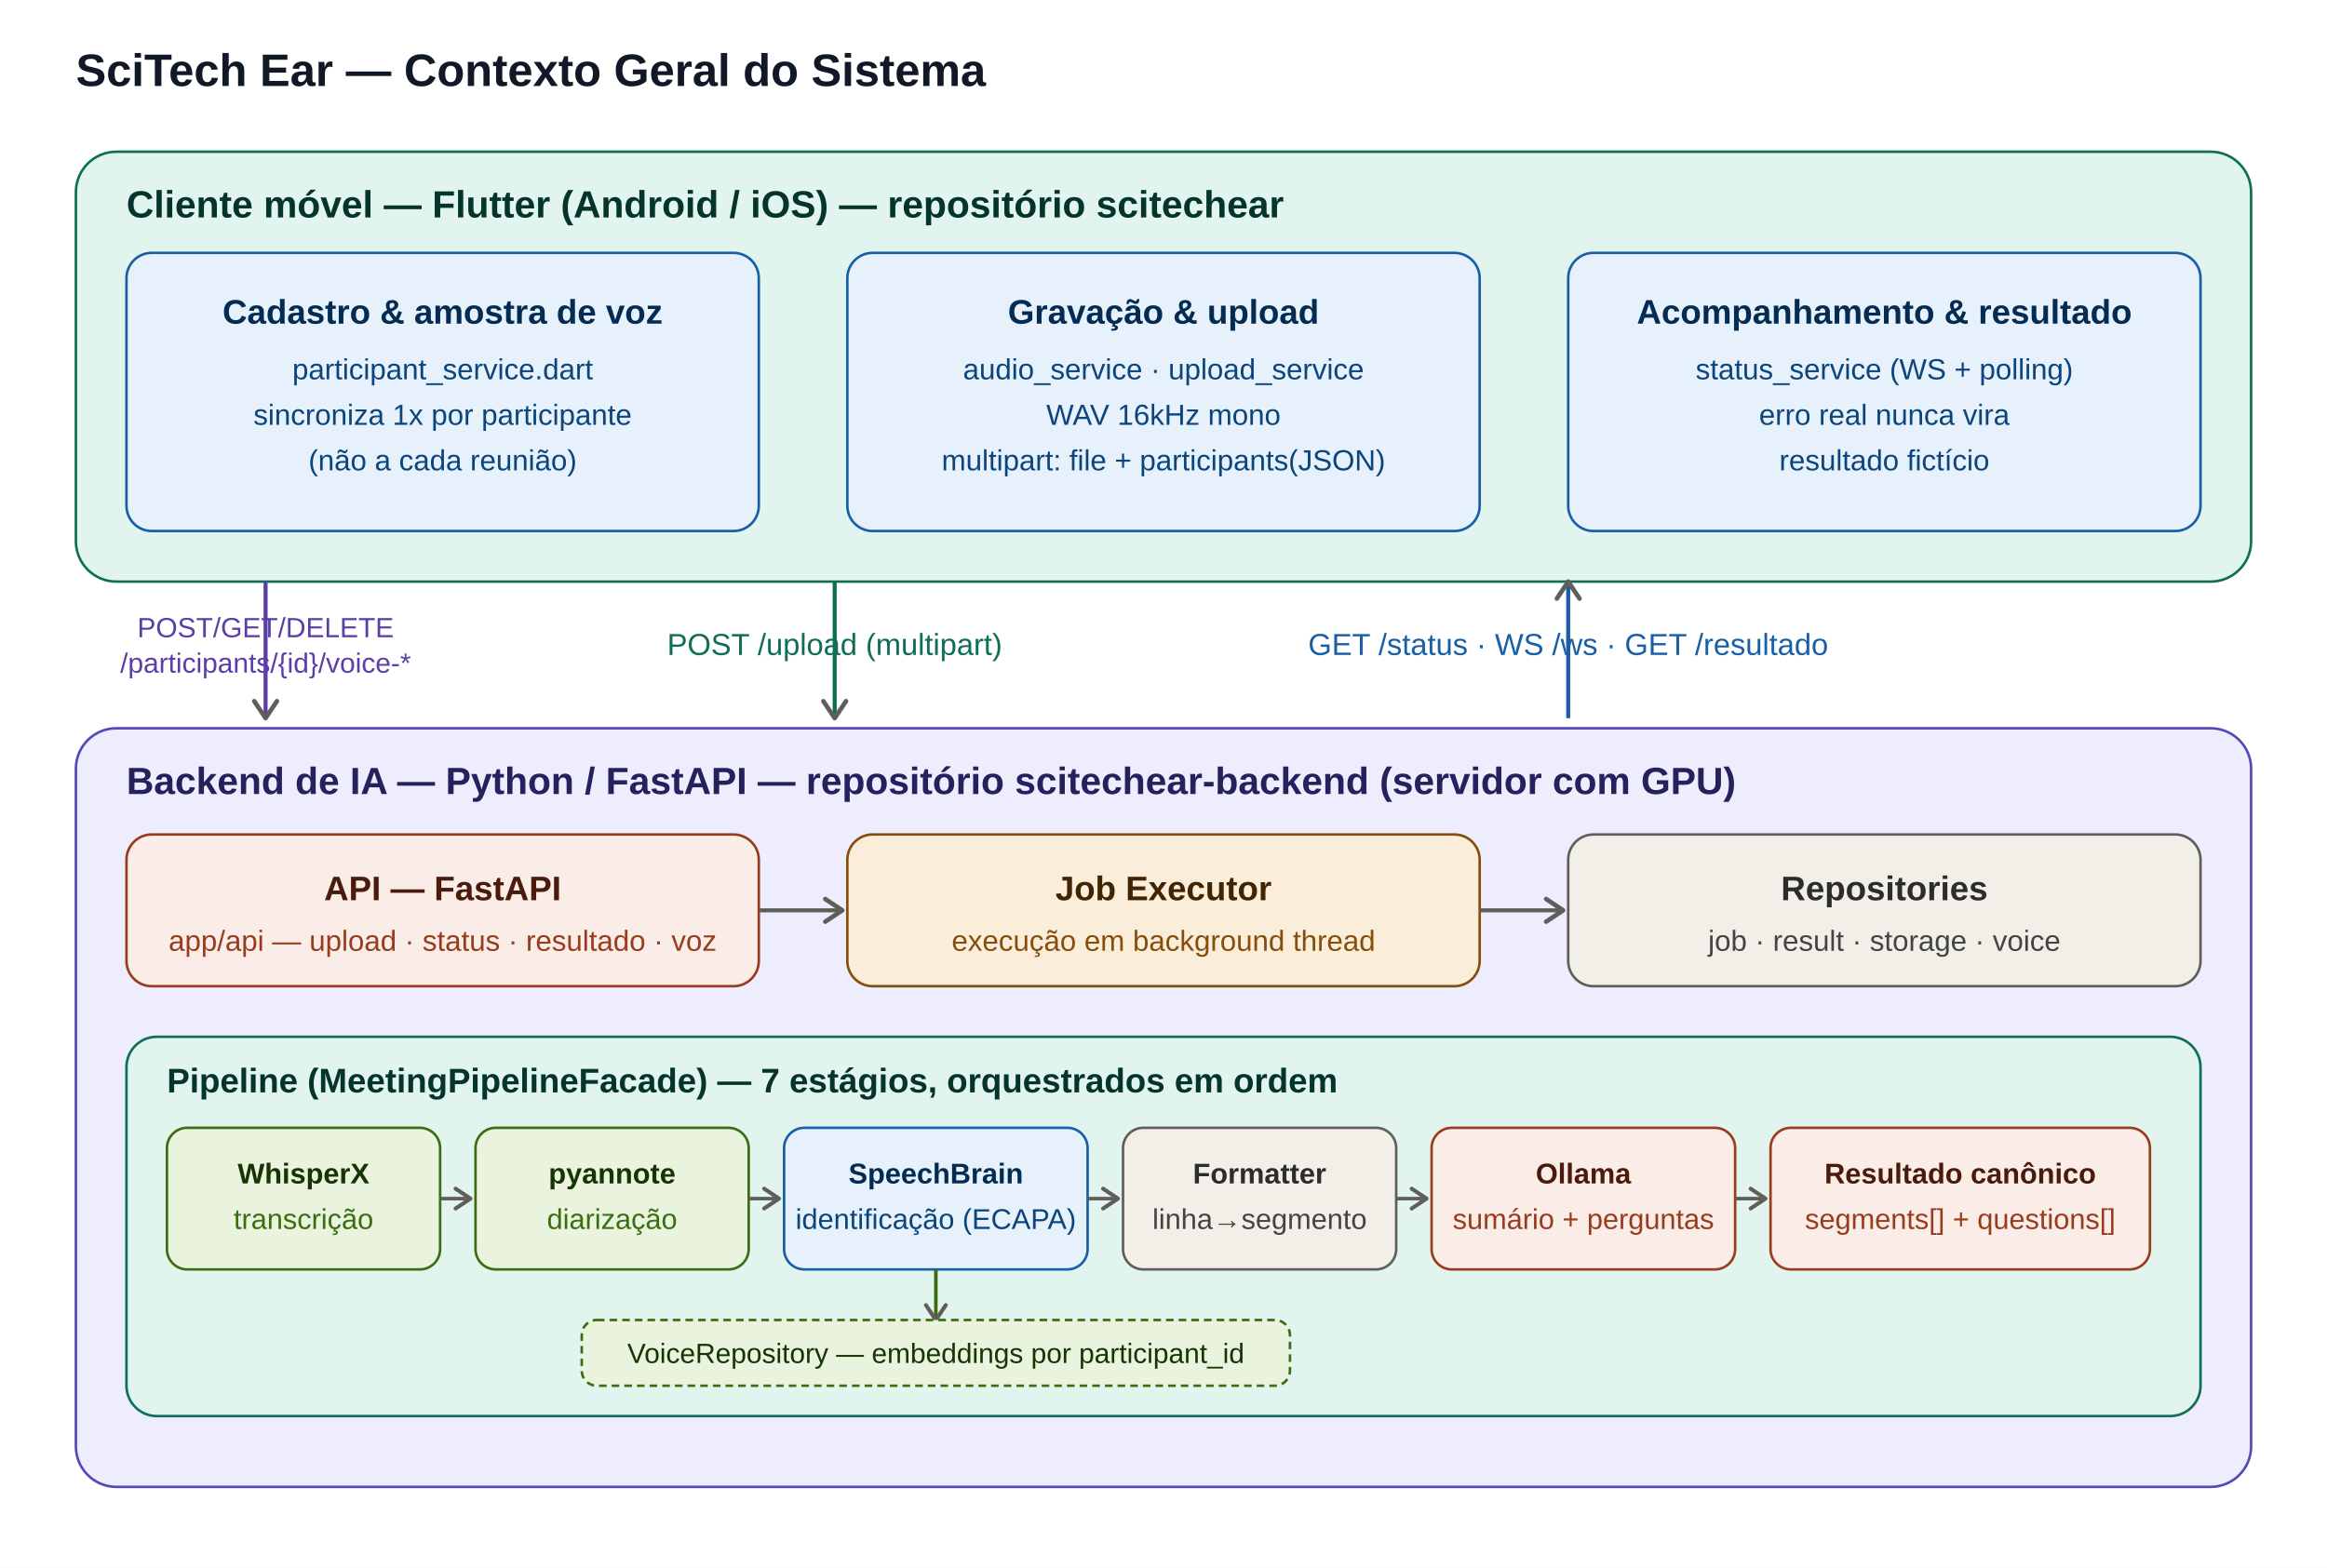
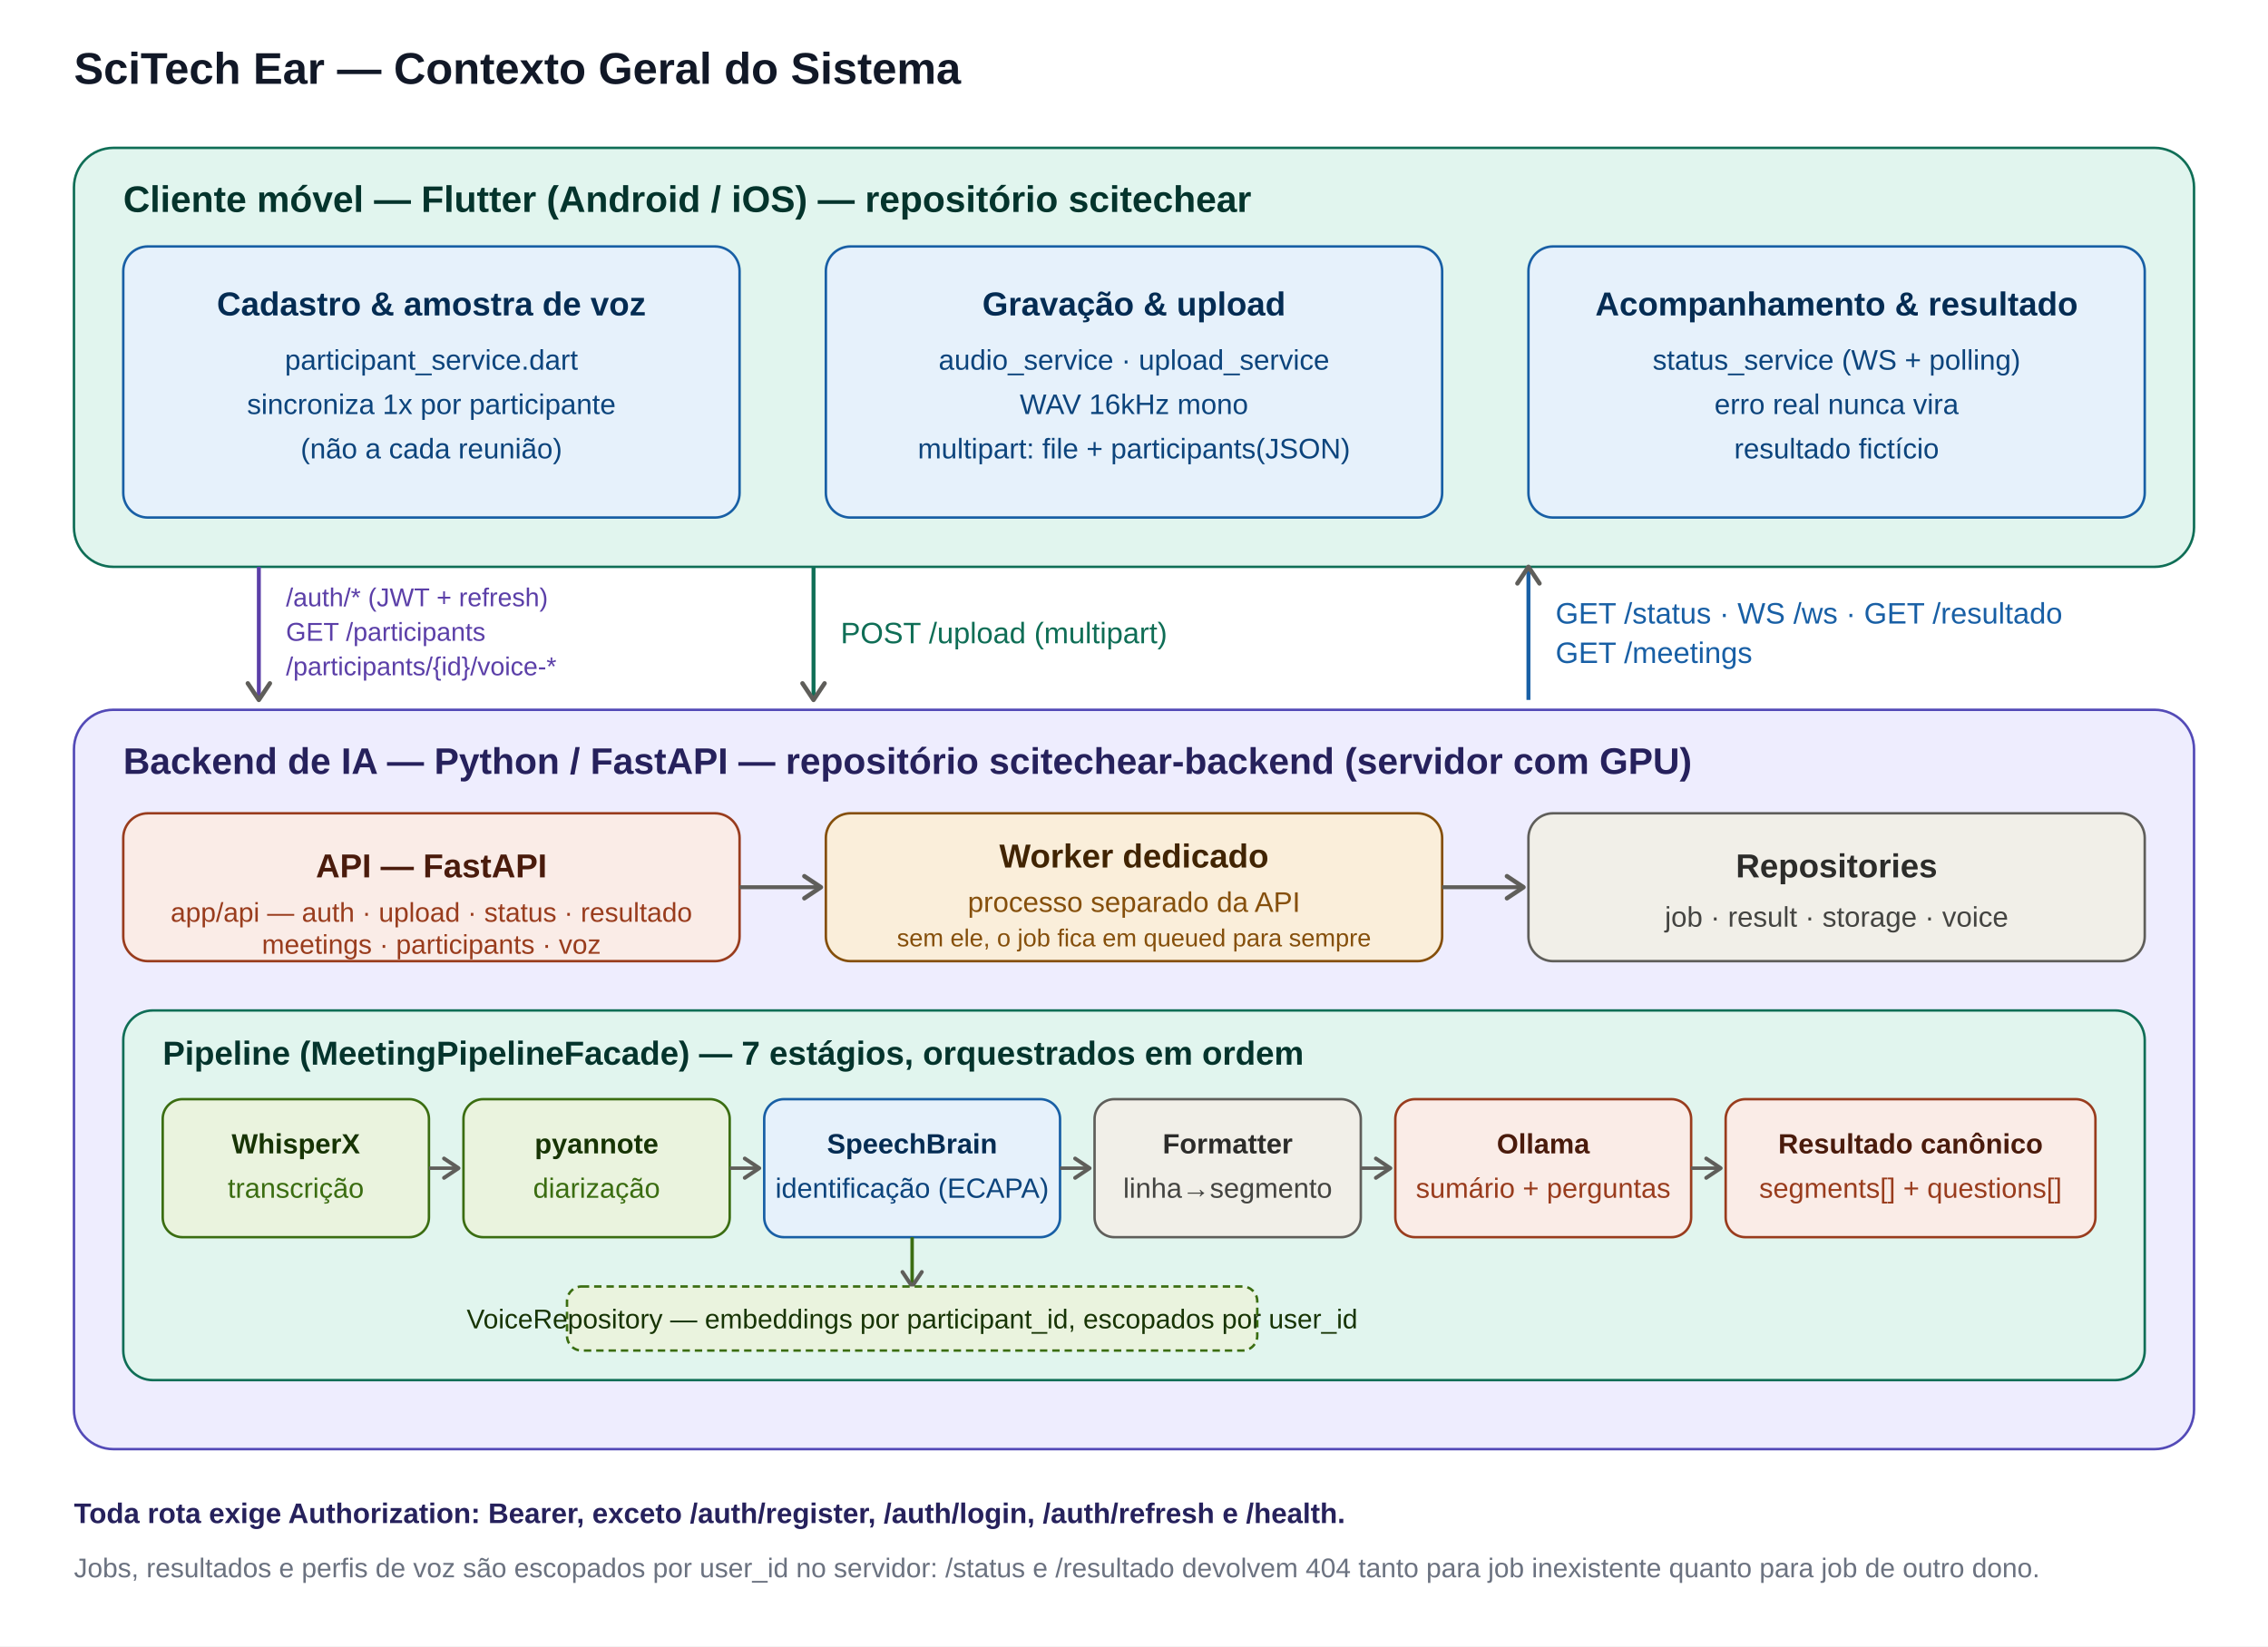
- <svg xmlns="http://www.w3.org/2000/svg" width="920" height="620" viewBox="0 0 920 620" font-family="Arial, Helvetica, sans-serif">
+ <svg xmlns="http://www.w3.org/2000/svg" width="920" height="668" viewBox="0 0 920 668" font-family="Arial, Helvetica, sans-serif">
  <defs>
    <marker id="arrow" viewBox="0 0 10 10" refX="8" refY="5" markerWidth="7" markerHeight="7" orient="auto-start-reverse">
      <path d="M2 1L8 5L2 9" fill="none" stroke="#5F5E5A" stroke-width="1.6" stroke-linecap="round" stroke-linejoin="round" />
    </marker>
  </defs>
-   <rect width="920" height="620" fill="#FFFFFF" />
+   <rect width="920" height="668" fill="#FFFFFF" />
  <text x="30" y="34" font-size="18" font-weight="bold" fill="#111827">SciTech Ear — Contexto Geral do Sistema</text>
  <rect x="30" y="60" width="860" height="170" rx="16" fill="#E1F5EE" stroke="#0F6E56" stroke-width="1" />
  <text x="50" y="86" font-size="15" font-weight="bold" fill="#04342C">Cliente móvel — Flutter (Android / iOS) — repositório scitechear</text>
  <rect x="50" y="100" width="250" height="110" rx="10" fill="#E6F1FB" stroke="#185FA5" stroke-width="1" />
  <text x="175" y="128" font-size="13.5" font-weight="bold" text-anchor="middle" fill="#042C53">Cadastro &amp; amostra de voz</text>
  <text x="175" y="150" font-size="11.5" text-anchor="middle" fill="#0C447C">participant_service.dart</text>
  <text x="175" y="168" font-size="11.5" text-anchor="middle" fill="#0C447C">sincroniza 1x por participante</text>
  <text x="175" y="186" font-size="11.5" text-anchor="middle" fill="#0C447C">(não a cada reunião)</text>
  <rect x="335" y="100" width="250" height="110" rx="10" fill="#E6F1FB" stroke="#185FA5" stroke-width="1" />
  <text x="460" y="128" font-size="13.5" font-weight="bold" text-anchor="middle" fill="#042C53">Gravação &amp; upload</text>
  <text x="460" y="150" font-size="11.5" text-anchor="middle" fill="#0C447C">audio_service · upload_service</text>
  <text x="460" y="168" font-size="11.5" text-anchor="middle" fill="#0C447C">WAV 16kHz mono</text>
  <text x="460" y="186" font-size="11.5" text-anchor="middle" fill="#0C447C">multipart: file + participants(JSON)</text>
  <rect x="620" y="100" width="250" height="110" rx="10" fill="#E6F1FB" stroke="#185FA5" stroke-width="1" />
  <text x="745" y="128" font-size="13.5" font-weight="bold" text-anchor="middle" fill="#042C53">Acompanhamento &amp; resultado</text>
  <text x="745" y="150" font-size="11.5" text-anchor="middle" fill="#0C447C">status_service (WS + polling)</text>
  <text x="745" y="168" font-size="11.5" text-anchor="middle" fill="#0C447C">erro real nunca vira</text>
  <text x="745" y="186" font-size="11.5" text-anchor="middle" fill="#0C447C">resultado fictício</text>
-   <text x="105" y="252" font-size="11" fill="#5B3FA8" text-anchor="middle">POST/GET/DELETE</text>
-   <text x="105" y="266" font-size="11" fill="#5B3FA8" text-anchor="middle">/participants/{id}/voice-*</text>
+   <text x="116" y="246" font-size="10.5" fill="#5B3FA8">/auth/* (JWT + refresh)</text>
+   <text x="116" y="260" font-size="10.5" fill="#5B3FA8">GET /participants</text>
+   <text x="116" y="274" font-size="10.5" fill="#5B3FA8">/participants/{id}/voice-*</text>
  <line x1="105" y1="230" x2="105" y2="284" stroke="#5B3FA8" stroke-width="1.6" marker-end="url(#arrow)" />
-   <text x="330" y="259" font-size="12" fill="#0F6E56" text-anchor="middle">POST /upload (multipart)</text>
+   <text x="341" y="261" font-size="12" fill="#0F6E56">POST /upload (multipart)</text>
  <line x1="330" y1="230" x2="330" y2="284" stroke="#0F6E56" stroke-width="1.6" marker-end="url(#arrow)" />
-   <text x="620" y="259" font-size="12" fill="#185FA5" text-anchor="middle">GET /status · WS /ws · GET /resultado</text>
+   <text x="631" y="253" font-size="12" fill="#185FA5">GET /status · WS /ws · GET /resultado</text>
+   <text x="631" y="269" font-size="12" fill="#185FA5">GET /meetings</text>
  <line x1="620" y1="284" x2="620" y2="230" stroke="#185FA5" stroke-width="1.6" marker-end="url(#arrow)" />
  <rect x="30" y="288" width="860" height="300" rx="16" fill="#EEEDFE" stroke="#534AB7" stroke-width="1" />
  <text x="50" y="314" font-size="15" font-weight="bold" fill="#26215C">Backend de IA — Python / FastAPI — repositório scitechear-backend (servidor com GPU)</text>
  <rect x="50" y="330" width="250" height="60" rx="10" fill="#FAECE7" stroke="#993C1D" stroke-width="1" />
  <text x="175" y="356" font-size="13.5" font-weight="bold" text-anchor="middle" fill="#4A1B0C">API — FastAPI</text>
-   <text x="175" y="376" font-size="11.5" text-anchor="middle" fill="#993C1D">app/api — upload · status · resultado · voz</text>
+   <text x="175" y="374" font-size="11" text-anchor="middle" fill="#993C1D">app/api — auth · upload · status · resultado</text>
+   <text x="175" y="387" font-size="11" text-anchor="middle" fill="#993C1D">meetings · participants · voz</text>
  <rect x="335" y="330" width="250" height="60" rx="10" fill="#FAEEDA" stroke="#854F0B" stroke-width="1" />
-   <text x="460" y="356" font-size="13.5" font-weight="bold" text-anchor="middle" fill="#412402">Job Executor</text>
-   <text x="460" y="376" font-size="11.5" text-anchor="middle" fill="#854F0B">execução em background thread</text>
+   <text x="460" y="352" font-size="13.5" font-weight="bold" text-anchor="middle" fill="#412402">Worker dedicado</text>
+   <text x="460" y="370" font-size="11.5" text-anchor="middle" fill="#854F0B">processo separado da API</text>
+   <text x="460" y="384" font-size="10" text-anchor="middle" fill="#854F0B">sem ele, o job fica em queued para sempre</text>
  <rect x="620" y="330" width="250" height="60" rx="10" fill="#F1EFE8" stroke="#5F5E5A" stroke-width="1" />
  <text x="745" y="356" font-size="13.5" font-weight="bold" text-anchor="middle" fill="#2C2C2A">Repositories</text>
  <text x="745" y="376" font-size="11.5" text-anchor="middle" fill="#444441">job · result · storage · voice</text>
  <line x1="300" y1="360" x2="333" y2="360" stroke="#5F5E5A" stroke-width="1.6" marker-end="url(#arrow)" />
  <line x1="585" y1="360" x2="618" y2="360" stroke="#5F5E5A" stroke-width="1.6" marker-end="url(#arrow)" />
  <rect x="50" y="410" width="820" height="150" rx="12" fill="#E1F5EE" stroke="#0F6E56" stroke-width="1" />
  <text x="66" y="432" font-size="13.5" font-weight="bold" fill="#04342C">Pipeline (MeetingPipelineFacade) — 7 estágios, orquestrados em ordem</text>
  <g font-size="11.3" text-anchor="middle">
    <rect x="66" y="446" width="108" height="56" rx="8" fill="#EAF3DE" stroke="#3B6D11" />
    <text x="120" y="468" font-weight="bold" fill="#173404">WhisperX</text>
    <text x="120" y="486" fill="#3B6D11">transcrição</text>
    <rect x="188" y="446" width="108" height="56" rx="8" fill="#EAF3DE" stroke="#3B6D11" />
    <text x="242" y="468" font-weight="bold" fill="#173404">pyannote</text>
    <text x="242" y="486" fill="#3B6D11">diarização</text>
    <rect x="310" y="446" width="120" height="56" rx="8" fill="#E6F1FB" stroke="#185FA5" />
    <text x="370" y="468" font-weight="bold" fill="#042C53">SpeechBrain</text>
    <text x="370" y="486" fill="#0C447C">identificação (ECAPA)</text>
    <rect x="444" y="446" width="108" height="56" rx="8" fill="#F1EFE8" stroke="#5F5E5A" />
    <text x="498" y="468" font-weight="bold" fill="#2C2C2A">Formatter</text>
    <text x="498" y="486" fill="#444441">linha→segmento</text>
    <rect x="566" y="446" width="120" height="56" rx="8" fill="#FAECE7" stroke="#993C1D" />
    <text x="626" y="468" font-weight="bold" fill="#4A1B0C">Ollama</text>
    <text x="626" y="486" fill="#993C1D">sumário + perguntas</text>
    <rect x="700" y="446" width="150" height="56" rx="8" fill="#FAECE7" stroke="#993C1D" />
    <text x="775" y="468" font-weight="bold" fill="#4A1B0C">Resultado canônico</text>
    <text x="775" y="486" fill="#993C1D">segments[] + questions[]</text>
  </g>
  <line x1="174" y1="474" x2="186" y2="474" stroke="#5F5E5A" stroke-width="1.4" marker-end="url(#arrow)" />
  <line x1="296" y1="474" x2="308" y2="474" stroke="#5F5E5A" stroke-width="1.4" marker-end="url(#arrow)" />
  <line x1="430" y1="474" x2="442" y2="474" stroke="#5F5E5A" stroke-width="1.4" marker-end="url(#arrow)" />
  <line x1="552" y1="474" x2="564" y2="474" stroke="#5F5E5A" stroke-width="1.4" marker-end="url(#arrow)" />
  <line x1="686" y1="474" x2="698" y2="474" stroke="#5F5E5A" stroke-width="1.4" marker-end="url(#arrow)" />
  <line x1="370" y1="502" x2="370" y2="522" stroke="#3B6D11" stroke-width="1.4" marker-end="url(#arrow)" />
  <rect x="230" y="522" width="280" height="26" rx="6" fill="#EAF3DE" stroke="#3B6D11" stroke-dasharray="3,2" />
-   <text x="370" y="539" font-size="11" text-anchor="middle" fill="#173404">VoiceRepository — embeddings por participant_id</text>
+   <text x="370" y="539" font-size="11" text-anchor="middle" fill="#173404">VoiceRepository — embeddings por participant_id, escopados por user_id</text>
+   <text x="30" y="618" font-size="11.5" font-weight="bold" fill="#26215C">Toda rota exige Authorization: Bearer, exceto /auth/register, /auth/login, /auth/refresh e /health.</text>
+   <text x="30" y="640" font-size="11" fill="#6B7280">Jobs, resultados e perfis de voz são escopados por user_id no servidor: /status e /resultado devolvem 404 tanto para job inexistente quanto para job de outro dono.</text>
</svg>
